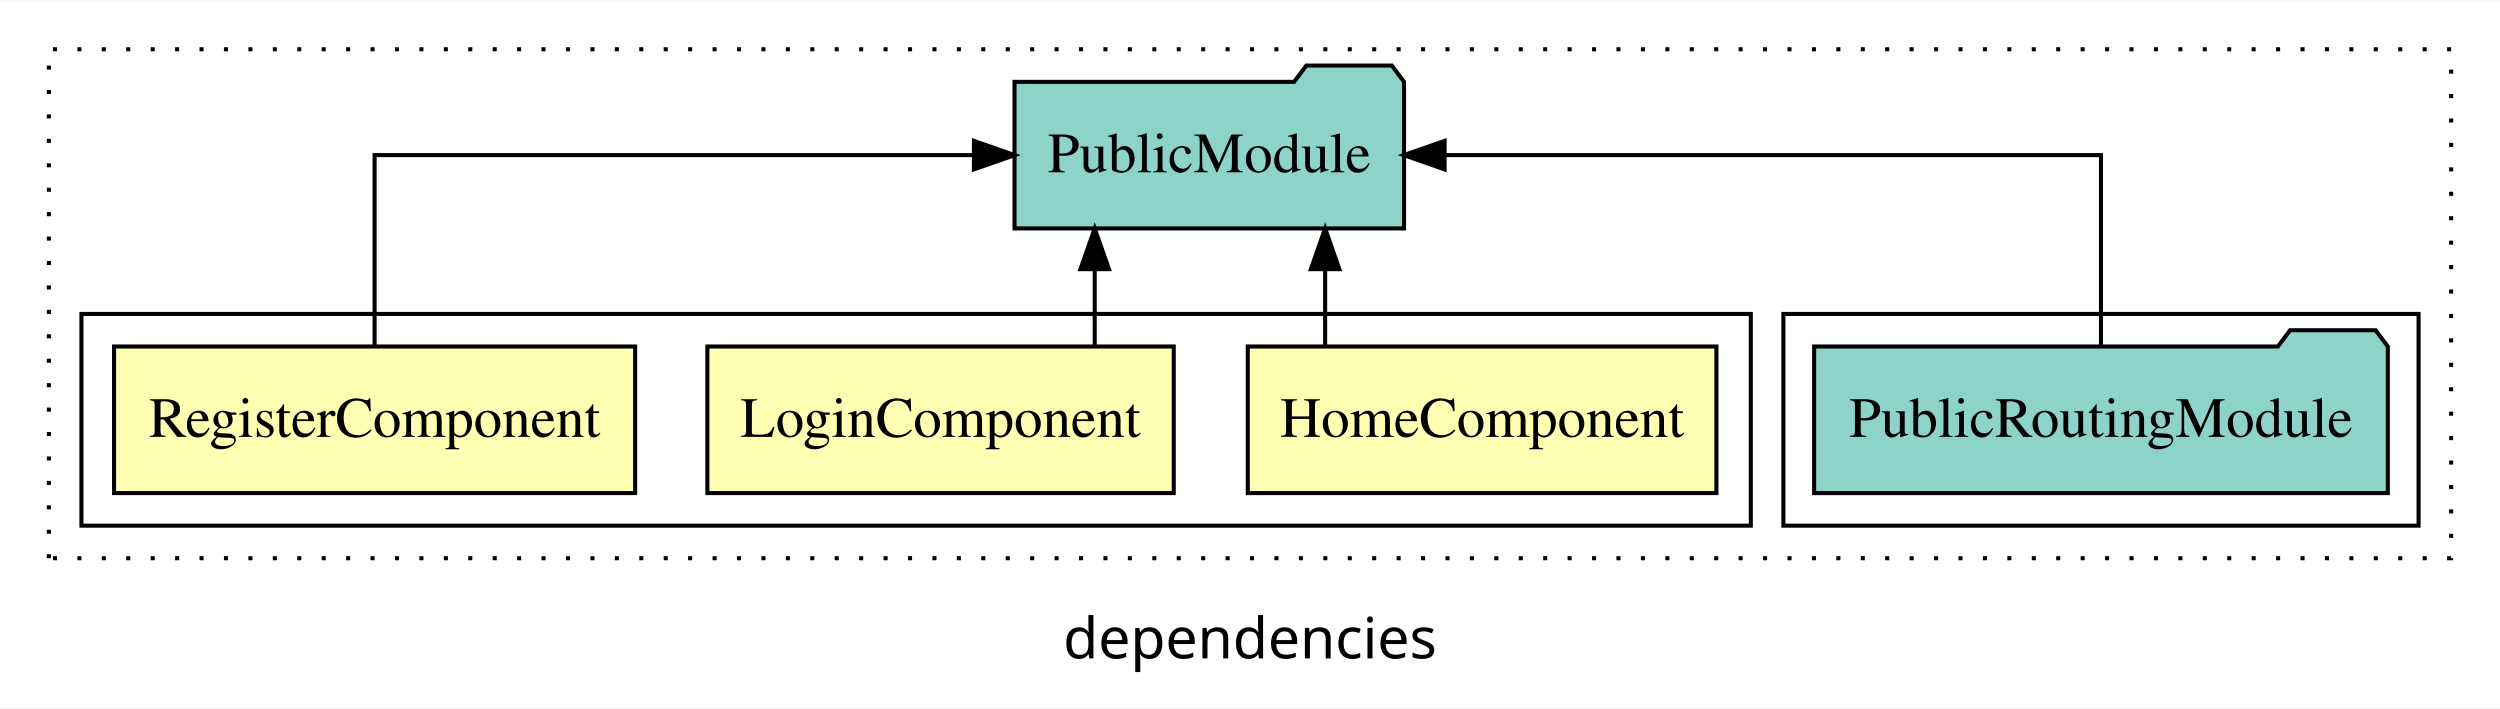
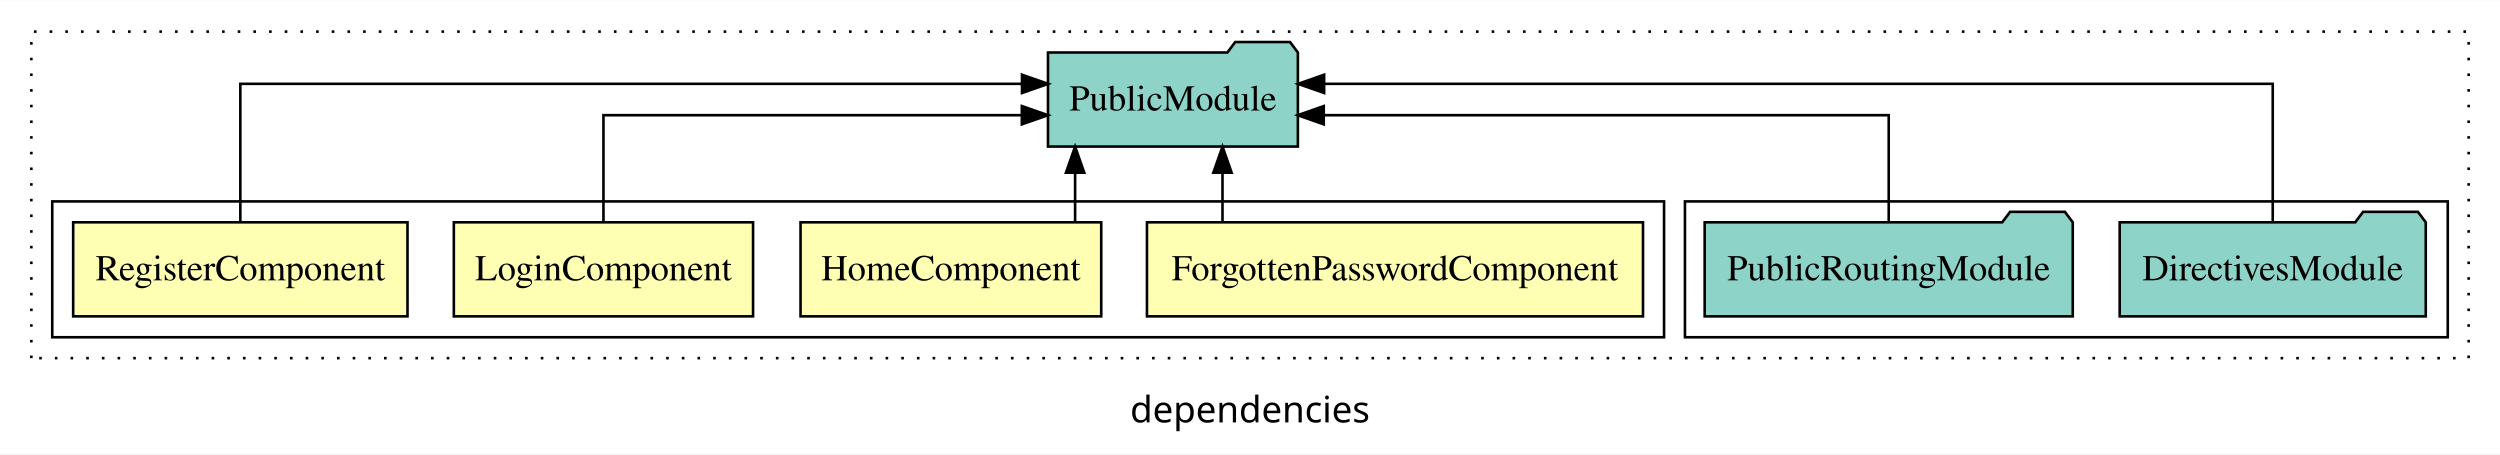
- <svg xmlns="http://www.w3.org/2000/svg" width="614pt" height="174pt" viewBox="0.00 0.00 614.00 173.80">
+ <svg xmlns="http://www.w3.org/2000/svg" width="957pt" height="174pt" viewBox="0.00 0.00 957.00 173.80">
  <g id="graph0" class="graph" transform="scale(1 1) rotate(0) translate(4 169.8)">
-     <polygon fill="white" stroke="transparent" points="-4,4 -4,-169.8 610,-169.8 610,4 -4,4" />
-     <text text-anchor="middle" x="303" y="-8.2" font-family="sans-serif" font-size="14.00">dependencies</text>
+     <polygon fill="white" stroke="transparent" points="-4,4 -4,-169.8 953,-169.8 953,4 -4,4" />
+     <text text-anchor="middle" x="474.5" y="-8.2" font-family="sans-serif" font-size="14.00">dependencies</text>
    <g id="clust1" class="cluster">
-       <polygon fill="none" stroke="black" stroke-dasharray="1,5" points="8,-32.8 8,-157.8 598,-157.8 598,-32.8 8,-32.8" />
+       <polygon fill="none" stroke="black" stroke-dasharray="1,5" points="8,-32.8 8,-157.8 941,-157.8 941,-32.8 8,-32.8" />
    </g>
-     <g id="clust6" class="cluster">
-       <polygon fill="none" stroke="black" points="434,-40.8 434,-92.8 590,-92.8 590,-40.8 434,-40.8" />
+     <g id="clust7" class="cluster">
+       <polygon fill="none" stroke="black" points="641,-40.8 641,-92.8 933,-92.8 933,-40.8 641,-40.8" />
    </g>
    <g id="clust2" class="cluster">
-       <polygon fill="none" stroke="black" points="16,-40.8 16,-92.8 426,-92.8 426,-40.8 16,-40.8" />
+       <polygon fill="none" stroke="black" points="16,-40.8 16,-92.8 633,-92.8 633,-40.8 16,-40.8" />
    </g>
    <g id="node1" class="node">
+       <polygon fill="#ffffb3" stroke="black" points="624.94,-84.8 435.06,-84.8 435.06,-48.8 624.94,-48.8 624.94,-84.8" />
+       <text text-anchor="middle" x="530" y="-62.6" font-family="Times,serif" font-size="14.00">ForgottenPasswordComponent</text>
+     </g>
+     <g id="node5" class="node">
+       <polygon fill="#8dd3c7" stroke="black" points="492.83,-149.8 489.83,-153.8 468.83,-153.8 465.83,-149.8 397.17,-149.8 397.17,-113.8 492.83,-113.8 492.83,-149.8" />
+       <text text-anchor="middle" x="445" y="-127.6" font-family="Times,serif" font-size="14.00">PublicModule</text>
+     </g>
+     <g id="edge1" class="edge">
+       <path fill="none" stroke="black" d="M463.97,-84.91C463.97,-84.91 463.97,-103.79 463.97,-103.79" />
+       <polygon fill="black" stroke="black" points="460.47,-103.79 463.97,-113.79 467.47,-103.79 460.47,-103.79" />
+     </g>
+     <g id="node2" class="node">
      <polygon fill="#ffffb3" stroke="black" points="417.55,-84.8 302.45,-84.8 302.45,-48.8 417.55,-48.8 417.55,-84.8" />
      <text text-anchor="middle" x="360" y="-62.6" font-family="Times,serif" font-size="14.00">HomeComponent</text>
    </g>
-     <g id="node4" class="node">
-       <polygon fill="#8dd3c7" stroke="black" points="340.83,-149.8 337.83,-153.8 316.83,-153.8 313.83,-149.8 245.17,-149.8 245.17,-113.8 340.83,-113.8 340.83,-149.8" />
-       <text text-anchor="middle" x="293" y="-127.6" font-family="Times,serif" font-size="14.00">PublicModule</text>
+     <g id="edge2" class="edge">
+       <path fill="none" stroke="black" d="M407.55,-84.91C407.55,-84.91 407.55,-103.79 407.55,-103.79" />
+       <polygon fill="black" stroke="black" points="404.05,-103.79 407.55,-113.79 411.05,-103.79 404.05,-103.79" />
    </g>
-     <g id="edge1" class="edge">
-       <path fill="none" stroke="black" d="M321.45,-84.91C321.45,-84.91 321.45,-103.79 321.45,-103.79" />
-       <polygon fill="black" stroke="black" points="317.95,-103.79 321.45,-113.79 324.95,-103.79 317.95,-103.79" />
-     </g>
-     <g id="node2" class="node">
+     <g id="node3" class="node">
      <polygon fill="#ffffb3" stroke="black" points="284.27,-84.8 169.73,-84.8 169.73,-48.8 284.27,-48.8 284.27,-84.8" />
      <text text-anchor="middle" x="227" y="-62.6" font-family="Times,serif" font-size="14.00">LoginComponent</text>
    </g>
-     <g id="edge2" class="edge">
-       <path fill="none" stroke="black" d="M264.86,-84.91C264.86,-84.91 264.86,-103.79 264.86,-103.79" />
-       <polygon fill="black" stroke="black" points="261.36,-103.79 264.86,-113.79 268.36,-103.79 261.36,-103.79" />
+     <g id="edge3" class="edge">
+       <path fill="none" stroke="black" d="M227,-84.82C227,-102.17 227,-125.8 227,-125.8 227,-125.8 387.16,-125.8 387.16,-125.8" />
+       <polygon fill="black" stroke="black" points="387.16,-129.3 397.16,-125.8 387.16,-122.3 387.16,-129.3" />
    </g>
-     <g id="node3" class="node">
+     <g id="node4" class="node">
      <polygon fill="#ffffb3" stroke="black" points="151.99,-84.8 24.01,-84.8 24.01,-48.8 151.99,-48.8 151.99,-84.8" />
      <text text-anchor="middle" x="88" y="-62.6" font-family="Times,serif" font-size="14.00">RegisterComponent</text>
    </g>
-     <g id="edge3" class="edge">
-       <path fill="none" stroke="black" d="M88,-84.91C88,-104.14 88,-131.8 88,-131.8 88,-131.8 235.2,-131.8 235.2,-131.8" />
-       <polygon fill="black" stroke="black" points="235.2,-135.3 245.2,-131.8 235.2,-128.3 235.2,-135.3" />
+     <g id="edge4" class="edge">
+       <path fill="none" stroke="black" d="M88,-85.08C88,-106.12 88,-137.8 88,-137.8 88,-137.8 387.22,-137.8 387.22,-137.8" />
+       <polygon fill="black" stroke="black" points="387.22,-141.3 397.22,-137.8 387.22,-134.3 387.22,-141.3" />
    </g>
-     <g id="node5" class="node">
-       <polygon fill="#8dd3c7" stroke="black" points="582.45,-84.8 579.45,-88.8 558.45,-88.8 555.45,-84.8 441.55,-84.8 441.55,-48.8 582.45,-48.8 582.45,-84.8" />
-       <text text-anchor="middle" x="512" y="-62.6" font-family="Times,serif" font-size="14.00">PublicRoutingModule</text>
+     <g id="node6" class="node">
+       <polygon fill="#8dd3c7" stroke="black" points="924.58,-84.8 921.58,-88.8 900.58,-88.8 897.58,-84.8 807.42,-84.8 807.42,-48.8 924.58,-48.8 924.58,-84.8" />
+       <text text-anchor="middle" x="866" y="-62.6" font-family="Times,serif" font-size="14.00">DirectivesModule</text>
    </g>
-     <g id="edge4" class="edge">
-       <path fill="none" stroke="black" d="M512,-84.91C512,-104.14 512,-131.8 512,-131.8 512,-131.8 350.79,-131.8 350.79,-131.8" />
-       <polygon fill="black" stroke="black" points="350.79,-128.3 340.79,-131.8 350.79,-135.3 350.79,-128.3" />
+     <g id="edge5" class="edge">
+       <path fill="none" stroke="black" d="M866,-85.08C866,-106.12 866,-137.8 866,-137.8 866,-137.8 502.88,-137.8 502.88,-137.8" />
+       <polygon fill="black" stroke="black" points="502.88,-134.3 492.88,-137.8 502.88,-141.3 502.88,-134.3" />
+     </g>
+     <g id="node7" class="node">
+       <polygon fill="#8dd3c7" stroke="black" points="789.45,-84.8 786.45,-88.8 765.45,-88.8 762.45,-84.8 648.55,-84.8 648.55,-48.8 789.45,-48.8 789.45,-84.8" />
+       <text text-anchor="middle" x="719" y="-62.6" font-family="Times,serif" font-size="14.00">PublicRoutingModule</text>
+     </g>
+     <g id="edge6" class="edge">
+       <path fill="none" stroke="black" d="M719,-84.82C719,-102.17 719,-125.8 719,-125.8 719,-125.8 502.73,-125.8 502.73,-125.8" />
+       <polygon fill="black" stroke="black" points="502.73,-122.3 492.73,-125.8 502.73,-129.3 502.73,-122.3" />
    </g>
  </g>
</svg>
